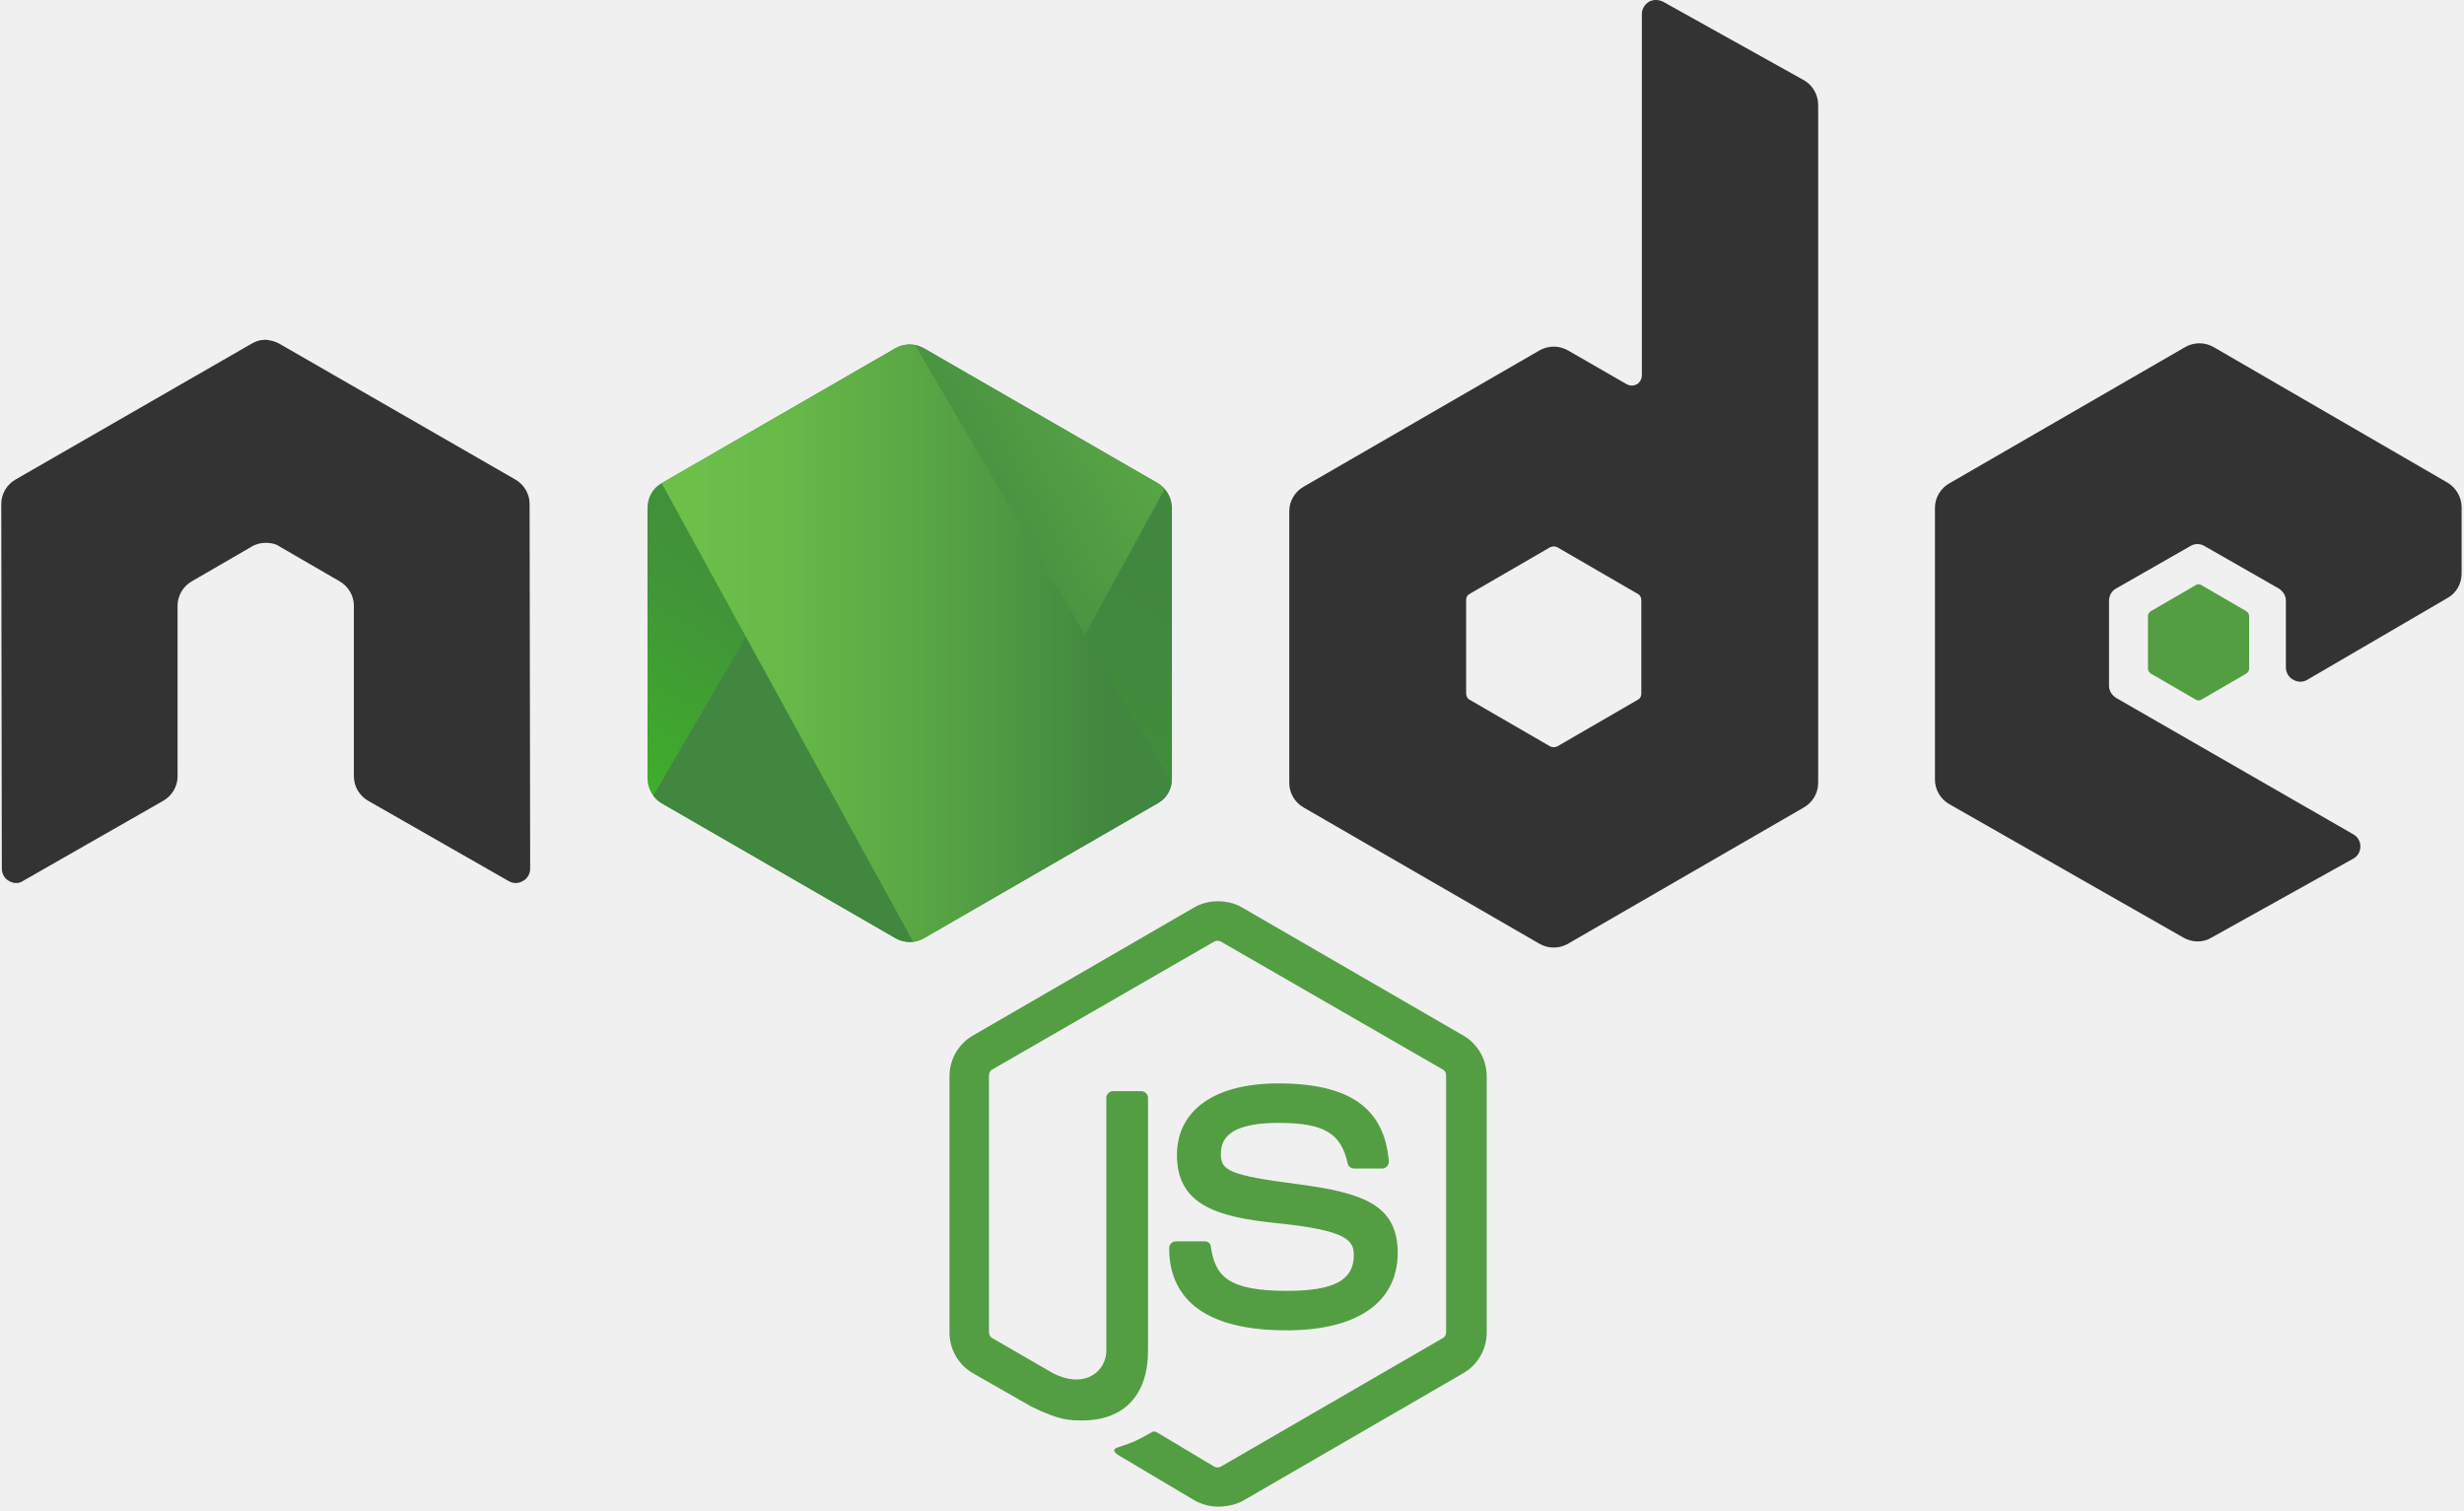
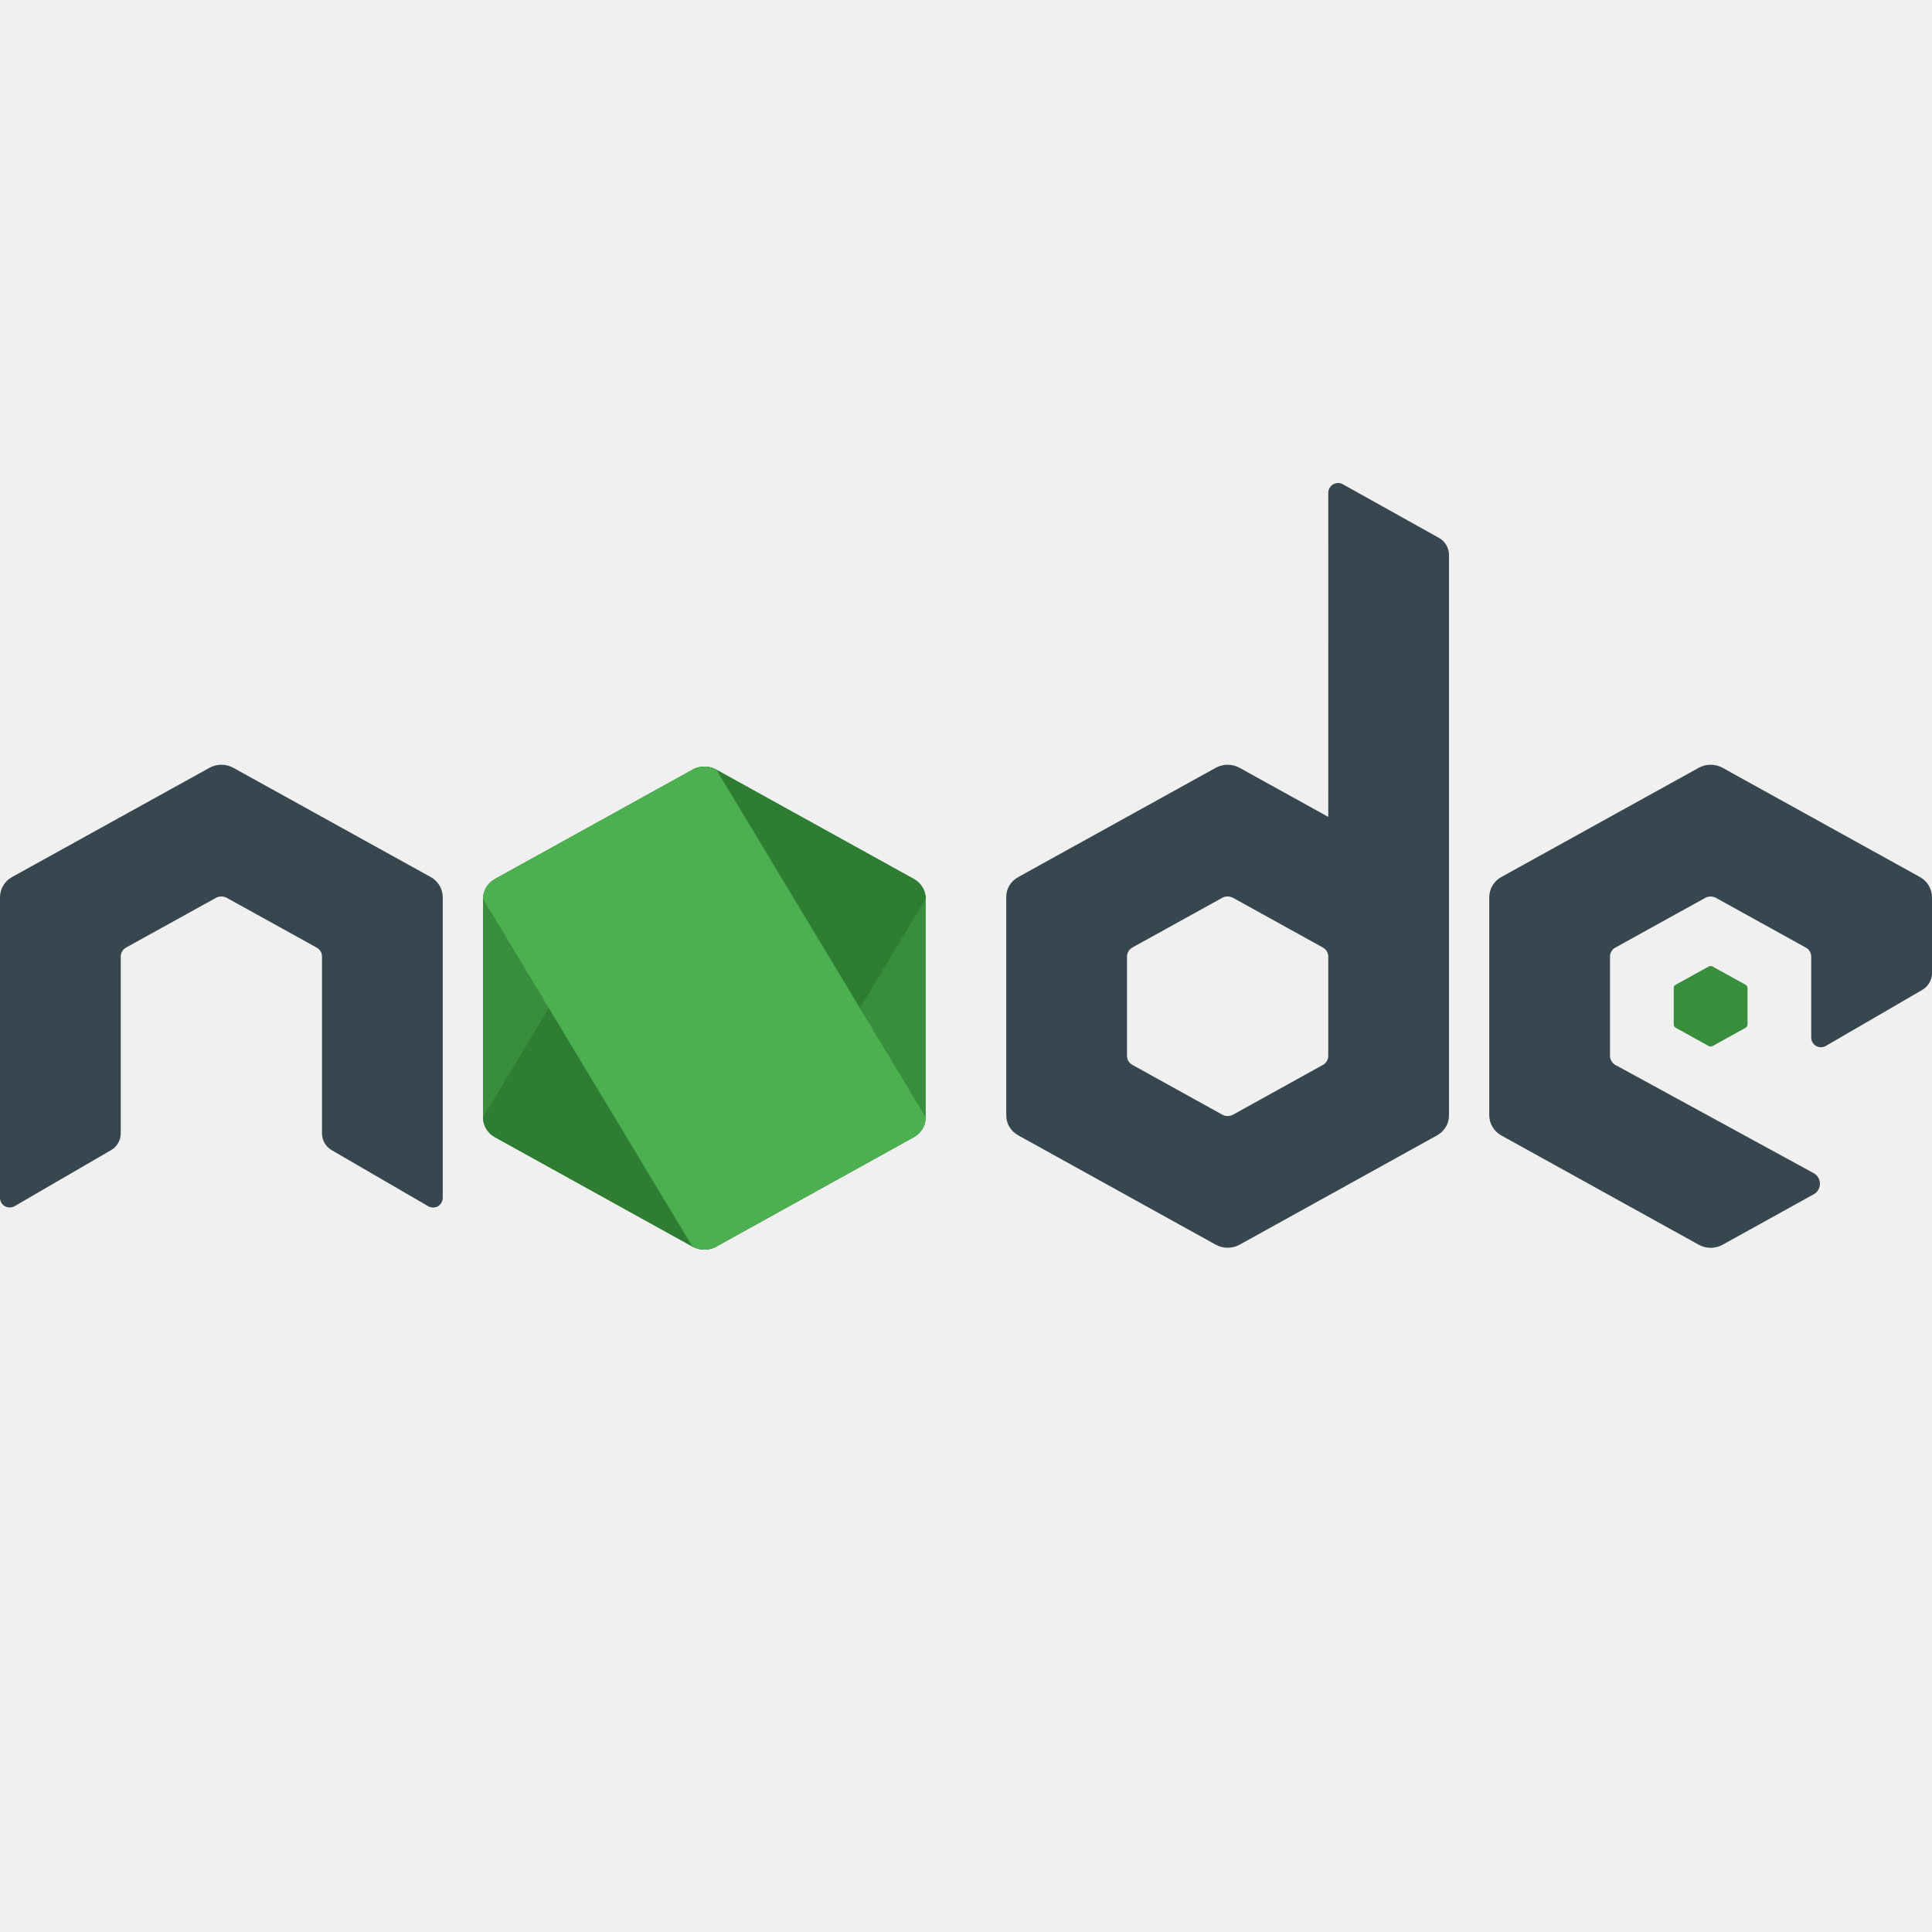
- <svg xmlns="http://www.w3.org/2000/svg" xmlns:xlink="http://www.w3.org/1999/xlink" width="2500" height="1533" viewBox="0 0 512 314" preserveAspectRatio="xMidYMid">
-   <defs>
-     <linearGradient x1="68.188%" y1="17.487%" x2="27.823%" y2="89.755%" id="b">
-       <stop stop-color="#41873F" offset="0%" />
-       <stop stop-color="#418B3D" offset="32.88%" />
-       <stop stop-color="#419637" offset="63.52%" />
-       <stop stop-color="#3FA92D" offset="93.19%" />
-       <stop stop-color="#3FAE2A" offset="100%" />
-     </linearGradient>
-     <path id="a" d="M57.903 1.85a5.957 5.957 0 0 0-5.894 0L3.352 29.933c-1.85 1.04-2.89 3.005-2.89 5.085v56.286c0 2.08 1.156 4.045 2.89 5.085l48.657 28.085a5.957 5.957 0 0 0 5.894 0l48.658-28.085c1.849-1.04 2.89-3.005 2.89-5.085V35.019c0-2.08-1.157-4.045-2.89-5.085L57.903 1.85z" />
-     <linearGradient x1="43.277%" y1="55.169%" x2="159.245%" y2="-18.306%" id="d">
-       <stop stop-color="#41873F" offset="13.76%" />
-       <stop stop-color="#54A044" offset="40.32%" />
-       <stop stop-color="#66B848" offset="71.36%" />
-       <stop stop-color="#6CC04A" offset="90.81%" />
-     </linearGradient>
-     <linearGradient x1="-4413.77%" y1="13.43%" x2="5327.93%" y2="13.43%" id="e">
-       <stop stop-color="#6CC04A" offset="9.192%" />
-       <stop stop-color="#66B848" offset="28.64%" />
-       <stop stop-color="#54A044" offset="59.68%" />
-       <stop stop-color="#41873F" offset="86.24%" />
-     </linearGradient>
-     <linearGradient x1="-4.389%" y1="49.997%" x2="101.499%" y2="49.997%" id="f">
-       <stop stop-color="#6CC04A" offset="9.192%" />
-       <stop stop-color="#66B848" offset="28.64%" />
-       <stop stop-color="#54A044" offset="59.68%" />
-       <stop stop-color="#41873F" offset="86.24%" />
-     </linearGradient>
-     <linearGradient x1="-9713.77%" y1="36.21%" x2="27.93%" y2="36.21%" id="g">
-       <stop stop-color="#6CC04A" offset="9.192%" />
-       <stop stop-color="#66B848" offset="28.64%" />
-       <stop stop-color="#54A044" offset="59.68%" />
-       <stop stop-color="#41873F" offset="86.24%" />
-     </linearGradient>
-     <linearGradient x1="-103.861%" y1="50.275%" x2="100.797%" y2="50.275%" id="h">
-       <stop stop-color="#6CC04A" offset="9.192%" />
-       <stop stop-color="#66B848" offset="28.64%" />
-       <stop stop-color="#54A044" offset="59.68%" />
-       <stop stop-color="#41873F" offset="86.24%" />
-     </linearGradient>
-     <linearGradient x1="130.613%" y1="-211.069%" x2="4.393%" y2="201.605%" id="i">
-       <stop stop-color="#41873F" offset="0%" />
-       <stop stop-color="#418B3D" offset="32.88%" />
-       <stop stop-color="#419637" offset="63.52%" />
-       <stop stop-color="#3FA92D" offset="93.19%" />
-       <stop stop-color="#3FAE2A" offset="100%" />
-     </linearGradient>
-   </defs>
-   <g fill="none">
-     <path d="M253.11 313.094c-1.733 0-3.351-.462-4.854-1.271l-15.371-9.13c-2.312-1.272-1.156-1.734-.462-1.965 3.12-1.04 3.698-1.272 6.934-3.12.347-.232.81-.116 1.156.115l11.789 7.05c.462.231 1.04.231 1.386 0l46.115-26.698c.462-.231.694-.694.694-1.271v-53.28c0-.579-.232-1.04-.694-1.272l-46.115-26.582c-.462-.232-1.04-.232-1.386 0l-46.115 26.582c-.462.231-.694.809-.694 1.271v53.28c0 .463.232 1.04.694 1.272l12.598 7.281c6.819 3.467 11.095-.578 11.095-4.623v-52.587c0-.693.578-1.387 1.387-1.387h5.894c.694 0 1.387.578 1.387 1.387v52.587c0 9.13-4.97 14.447-13.638 14.447-2.658 0-4.738 0-10.633-2.89l-12.135-6.934c-3.005-1.733-4.854-4.97-4.854-8.437v-53.28c0-3.467 1.849-6.704 4.854-8.437l46.114-26.698c2.89-1.618 6.82-1.618 9.709 0l46.114 26.698c3.005 1.733 4.855 4.97 4.855 8.437v53.28c0 3.467-1.85 6.704-4.855 8.437l-46.114 26.698c-1.503.694-3.236 1.04-4.854 1.04zm14.216-36.637c-20.225 0-24.386-9.246-24.386-17.105 0-.694.578-1.387 1.387-1.387h6.01c.693 0 1.271.462 1.271 1.156.925 6.125 3.583 9.13 15.834 9.13 9.708 0 13.87-2.196 13.87-7.397 0-3.005-1.157-5.2-16.297-6.703-12.598-1.272-20.457-4.045-20.457-14.1 0-9.362 7.86-14.91 21.035-14.91 14.793 0 22.075 5.086 23 16.18 0 .348-.116.694-.347 1.041-.232.231-.578.462-.925.462h-6.01c-.578 0-1.156-.462-1.271-1.04-1.387-6.356-4.97-8.437-14.447-8.437-10.633 0-11.905 3.699-11.905 6.472 0 3.352 1.503 4.392 15.834 6.241 14.216 1.85 20.92 4.508 20.92 14.447-.116 10.171-8.437 15.95-23.116 15.95z" fill="#539E43" />
-     <path d="M110.028 104.712c0-2.08-1.156-4.046-3.005-5.086l-49.004-28.2c-.81-.463-1.734-.694-2.658-.81h-.463c-.924 0-1.849.347-2.658.81l-49.004 28.2c-1.85 1.04-3.005 3.005-3.005 5.086l.116 75.817c0 1.04.578 2.08 1.502 2.543.925.578 2.08.578 2.89 0l29.125-16.643c1.849-1.04 3.005-3.005 3.005-5.085v-35.482c0-2.08 1.155-4.045 3.005-5.085l12.366-7.166c.925-.578 1.965-.81 3.005-.81 1.04 0 2.08.232 2.89.81l12.366 7.166c1.85 1.04 3.005 3.004 3.005 5.085v35.482c0 2.08 1.156 4.045 3.005 5.085l29.125 16.643c.925.578 2.08.578 3.005 0 .925-.463 1.503-1.503 1.503-2.543l-.116-75.817zM345.571.347c-.924-.463-2.08-.463-2.89 0-.924.578-1.502 1.502-1.502 2.542v75.125c0 .693-.346 1.386-1.04 1.849-.693.346-1.387.346-2.08 0l-12.251-7.05a5.957 5.957 0 0 0-5.895 0l-49.004 28.316c-1.849 1.04-3.005 3.005-3.005 5.085v56.516c0 2.08 1.156 4.046 3.005 5.086l49.004 28.316a5.957 5.957 0 0 0 5.895 0l49.004-28.316c1.849-1.04 3.005-3.005 3.005-5.086V21.844c0-2.196-1.156-4.16-3.005-5.201L345.572.347zm-4.507 143.776c0 .578-.231 1.04-.694 1.271l-16.758 9.708a1.714 1.714 0 0 1-1.503 0l-16.758-9.708c-.463-.231-.694-.809-.694-1.271v-19.417c0-.578.231-1.04.694-1.271l16.758-9.709a1.714 1.714 0 0 1 1.503 0l16.758 9.709c.463.23.694.809.694 1.271v19.417zM508.648 124.244c1.85-1.04 2.89-3.005 2.89-5.086v-13.753c0-2.08-1.156-4.045-2.89-5.085l-48.657-28.2a5.957 5.957 0 0 0-5.894 0l-49.004 28.315c-1.85 1.04-3.005 3.005-3.005 5.086v56.516c0 2.08 1.155 4.045 3.005 5.085l48.657 27.738c1.85 1.04 4.045 1.04 5.779 0L489 178.45c.925-.463 1.503-1.503 1.503-2.543 0-1.04-.578-2.08-1.503-2.543l-49.235-28.316c-.924-.577-1.502-1.502-1.502-2.542v-17.683c0-1.04.578-2.08 1.502-2.543l15.372-8.784a2.821 2.821 0 0 1 3.005 0l15.371 8.784c.925.578 1.503 1.502 1.503 2.543v13.869c0 1.04.578 2.08 1.502 2.542.925.578 2.08.578 3.005 0l29.125-16.99z" fill="#333" />
-     <path d="M456.293 121.586a1.05 1.05 0 0 1 1.155 0l9.362 5.432c.347.23.578.577.578 1.04v10.864c0 .462-.231.809-.578 1.04l-9.362 5.432a1.05 1.05 0 0 1-1.155 0l-9.362-5.432c-.347-.231-.578-.578-.578-1.04v-10.864c0-.463.231-.81.578-1.04l9.362-5.432z" fill="#539E43" />
-     <g transform="translate(134.068 70.501)">
-       <mask id="c" fill="#fff">
-         <use xlink:href="#a" />
-       </mask>
-       <use fill="url(#b)" xlink:href="#a" />
-       <g mask="url(#c)">
-         <path d="M51.893 1.85L3.121 29.933C1.27 30.974 0 32.94 0 35.02v56.286c0 1.387.578 2.658 1.502 3.698L56.285 1.156c-1.387-.231-3.005-.116-4.392.693zM56.632 125.053c.462-.116.925-.347 1.387-.578l48.773-28.085c1.85-1.04 3.005-3.005 3.005-5.085V35.019c0-1.502-.694-3.005-1.734-4.045l-51.43 94.079z" />
-         <path d="M106.676 29.934L57.788 1.85a8.025 8.025 0 0 0-1.503-.578L1.502 95.12a6.082 6.082 0 0 0 1.619 1.387l48.888 28.085c1.387.809 3.005 1.04 4.507.577l51.432-94.078c-.347-.462-.81-.81-1.272-1.156z" fill="url(#d)" />
-       </g>
-       <g mask="url(#c)">
-         <path d="M109.797 91.305V35.019c0-2.08-1.271-4.045-3.12-5.085L57.786 1.85a5.106 5.106 0 0 0-1.848-.693l53.511 91.42c.231-.347.347-.809.347-1.271zM3.12 29.934C1.272 30.974 0 32.94 0 35.02v56.286c0 2.08 1.387 4.045 3.12 5.085l48.889 28.085c1.156.693 2.427.925 3.814.693L3.467 29.818l-.346.116z" />
-         <path fill="url(#e)" fill-rule="evenodd" d="M50.391.809l-.693.347h.924l-.231-.347z" transform="translate(0 -9.246)" />
-         <path d="M106.792 105.636c1.387-.809 2.427-2.196 2.89-3.698L56.053 10.402c-1.387-.231-2.89-.116-4.16.693L3.351 39.065l52.355 95.465a8.057 8.057 0 0 0 2.196-.693l48.889-28.2z" fill="url(#f)" fill-rule="evenodd" transform="translate(0 -9.246)" />
-         <path fill="url(#g)" fill-rule="evenodd" d="M111.3 104.712l-.347-.578v.809l.346-.231z" transform="translate(0 -9.246)" />
-         <path d="M106.792 105.636l-48.773 28.085a6.973 6.973 0 0 1-2.196.693l.925 1.734 54.089-31.32v-.694l-1.387-2.312c-.231 1.618-1.271 3.005-2.658 3.814z" fill="url(#h)" fill-rule="evenodd" transform="translate(0 -9.246)" />
-         <path d="M106.792 105.636l-48.773 28.085a6.973 6.973 0 0 1-2.196.693l.925 1.734 54.089-31.32v-.694l-1.387-2.312c-.231 1.618-1.271 3.005-2.658 3.814z" fill="url(#i)" fill-rule="evenodd" transform="translate(0 -9.246)" />
-       </g>
-     </g>
-   </g>
+ <svg xmlns="http://www.w3.org/2000/svg" viewBox="0 0 48 48" width="48px" height="48px">
+   <path fill="#388e3c" d="M17.204 19.122l-4.907 2.715C12.113 21.938 12 22.126 12 22.329v5.433c0 .203.113.39.297.492l4.908 2.717c.183.101.41.101.593 0l4.907-2.717C22.887 28.152 23 27.965 23 27.762v-5.433c0-.203-.113-.39-.297-.492l-4.906-2.715c-.092-.051-.195-.076-.297-.076-.103 0-.205.025-.297.076M42.451 24.013l-.818.452c-.031.017-.049.048-.049.082v.906c0 .034.019.065.049.082l.818.453c.031.017.068.017.099 0l.818-.453c.03-.017.049-.048.049-.082v-.906c0-.034-.019-.065-.05-.082l-.818-.452C42.534 24.004 42.517 24 42.5 24S42.466 24.004 42.451 24.013" />
+   <path fill="#37474f" d="M35.751,13.364l-2.389-1.333c-0.075-0.042-0.167-0.041-0.241,0.003 c-0.074,0.044-0.12,0.123-0.12,0.209L33,20.295l-2.203-1.219C30.705,19.025,30.602,19,30.5,19c-0.102,0-0.205,0.025-0.297,0.076 h0.001l-4.907,2.715C25.113,21.892,25,22.08,25,22.282v5.433c0,0.203,0.113,0.39,0.297,0.492l4.908,2.717 c0.183,0.101,0.41,0.101,0.593,0l4.907-2.717C35.887,28.106,36,27.918,36,27.715V13.788C36,13.612,35.904,13.45,35.751,13.364z M32.866,26.458l-2.23,1.235c-0.083,0.046-0.186,0.046-0.269,0l-2.231-1.235C28.051,26.412,28,26.326,28,26.234v-2.47 c0-0.092,0.051-0.177,0.135-0.224l2.231-1.234h-0.001c0.042-0.023,0.088-0.034,0.135-0.034c0.047,0,0.093,0.012,0.135,0.034 l2.23,1.234C32.949,23.587,33,23.673,33,23.765v2.47C33,26.326,32.949,26.412,32.866,26.458z" />
+   <path fill="#2e7d32" d="M17.204,19.122L12,27.762c0,0.203,0.113,0.39,0.297,0.492l4.908,2.717 c0.183,0.101,0.41,0.101,0.593,0L23,22.329c0-0.203-0.113-0.39-0.297-0.492l-4.906-2.715c-0.092-0.051-0.195-0.076-0.297-0.076 c-0.103,0-0.205,0.025-0.297,0.076" />
+   <path fill="#4caf50" d="M17.204,19.122l-4.907,2.715C12.113,21.938,12,22.126,12,22.329l5.204,8.642 c0.183,0.101,0.41,0.101,0.593,0l4.907-2.717C22.887,28.152,23,27.965,23,27.762l-5.203-8.64c-0.092-0.051-0.195-0.076-0.297-0.076 c-0.103,0-0.205,0.025-0.297,0.076" />
+   <path fill="#37474f" d="M47.703 21.791l-4.906-2.715C42.705 19.025 42.602 19 42.5 19c-.102 0-.205.025-.297.076h.001l-4.907 2.715C37.114 21.892 37 22.084 37 22.294v5.411c0 .209.114.402.297.503l4.908 2.717c.184.102.409.102.593 0l2.263-1.253c.207-.115.206-.412-.002-.526l-4.924-2.687C40.052 26.412 40 26.325 40 26.231v-2.466c0-.092.05-.177.13-.221l2.235-1.236h-.001c.042-.023.088-.034.135-.034.047 0 .093.012.135.034l2.235 1.237c.08.044.13.129.13.221v2.012c0 .086.046.166.121.209.075.042.167.042.242-.001l2.398-1.393c.148-.086.24-.245.24-.417v-1.88C48 22.085 47.886 21.892 47.703 21.791zM10.703 21.791l-4.906-2.715C5.705 19.025 5.602 19 5.5 19c-.102 0-.205.025-.297.076h.001l-4.907 2.715C.114 21.892 0 22.084 0 22.294v7.465c0 .086.046.166.121.209.075.042.167.042.242-.001l2.398-1.393C2.909 28.488 3 28.329 3 28.157v-4.393c0-.092.05-.177.13-.221l2.235-1.236H5.365c.042-.023.088-.034.135-.034.047 0 .093.012.135.034l2.235 1.237C7.95 23.588 8 23.673 8 23.765v4.393c0 .172.091.331.24.417l2.398 1.393c.075.043.167.043.242.001C10.954 29.925 11 29.845 11 29.759v-7.464C11 22.085 10.886 21.892 10.703 21.791z" />
</svg>
